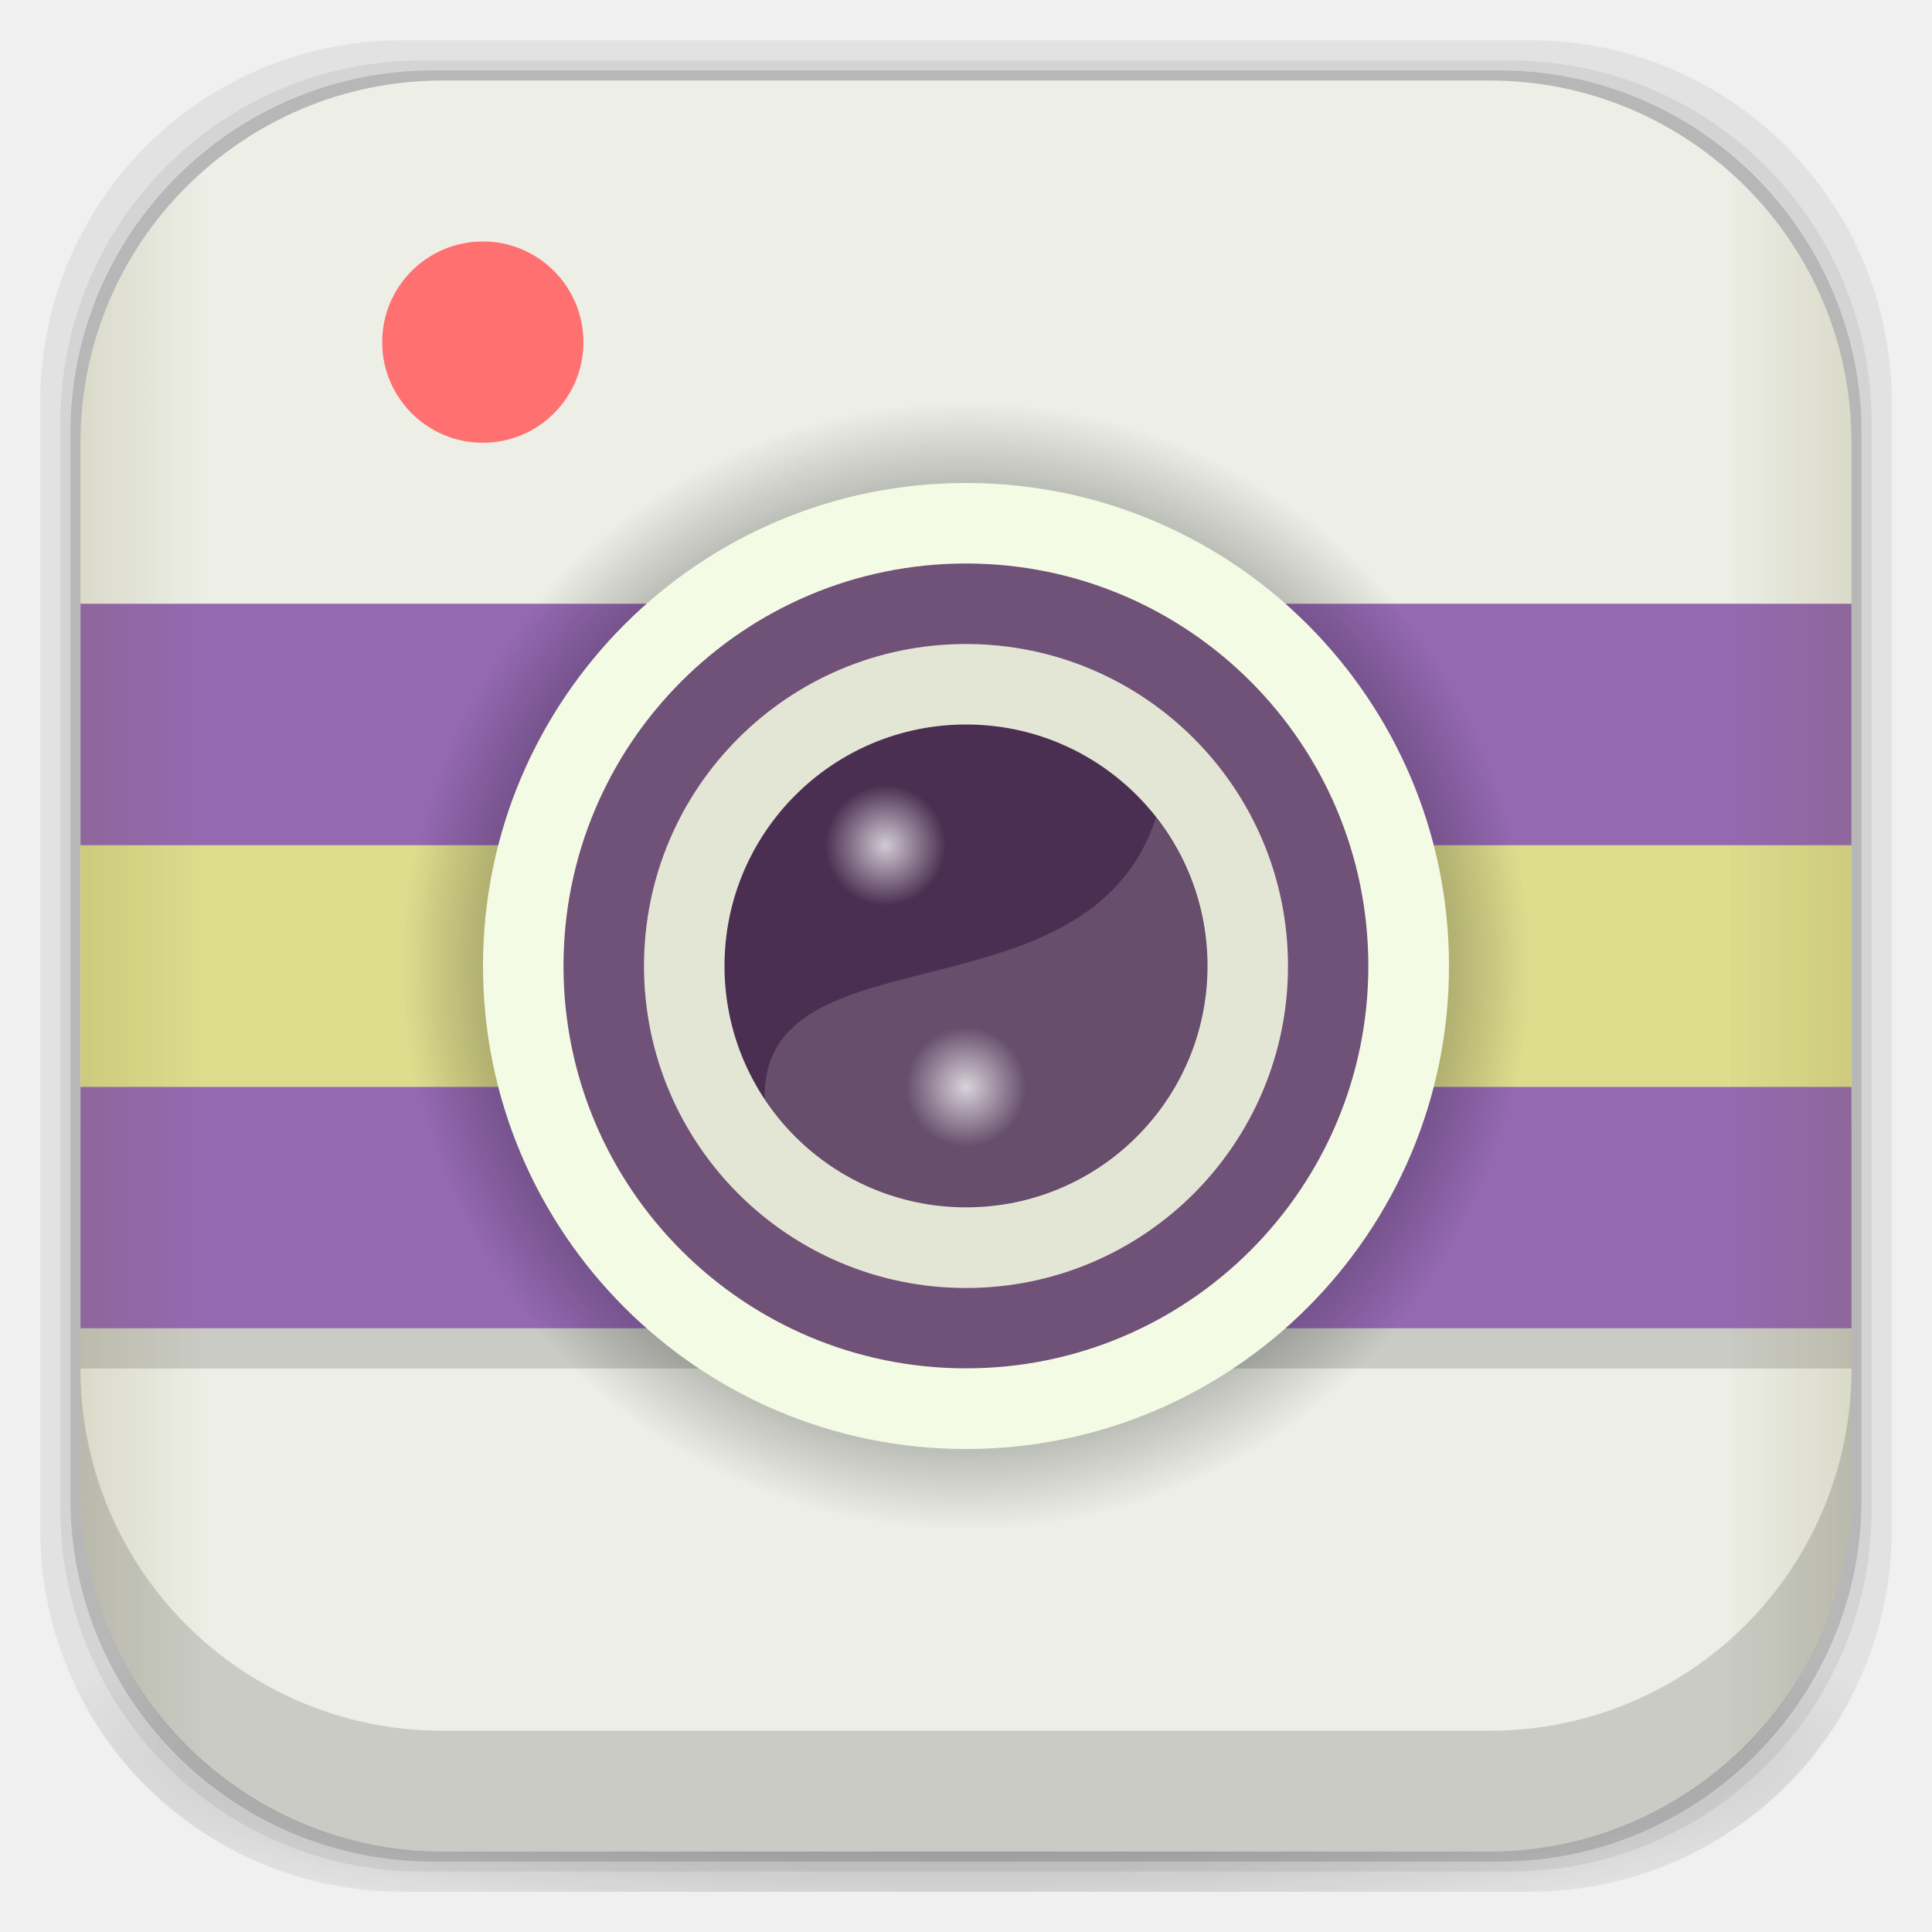
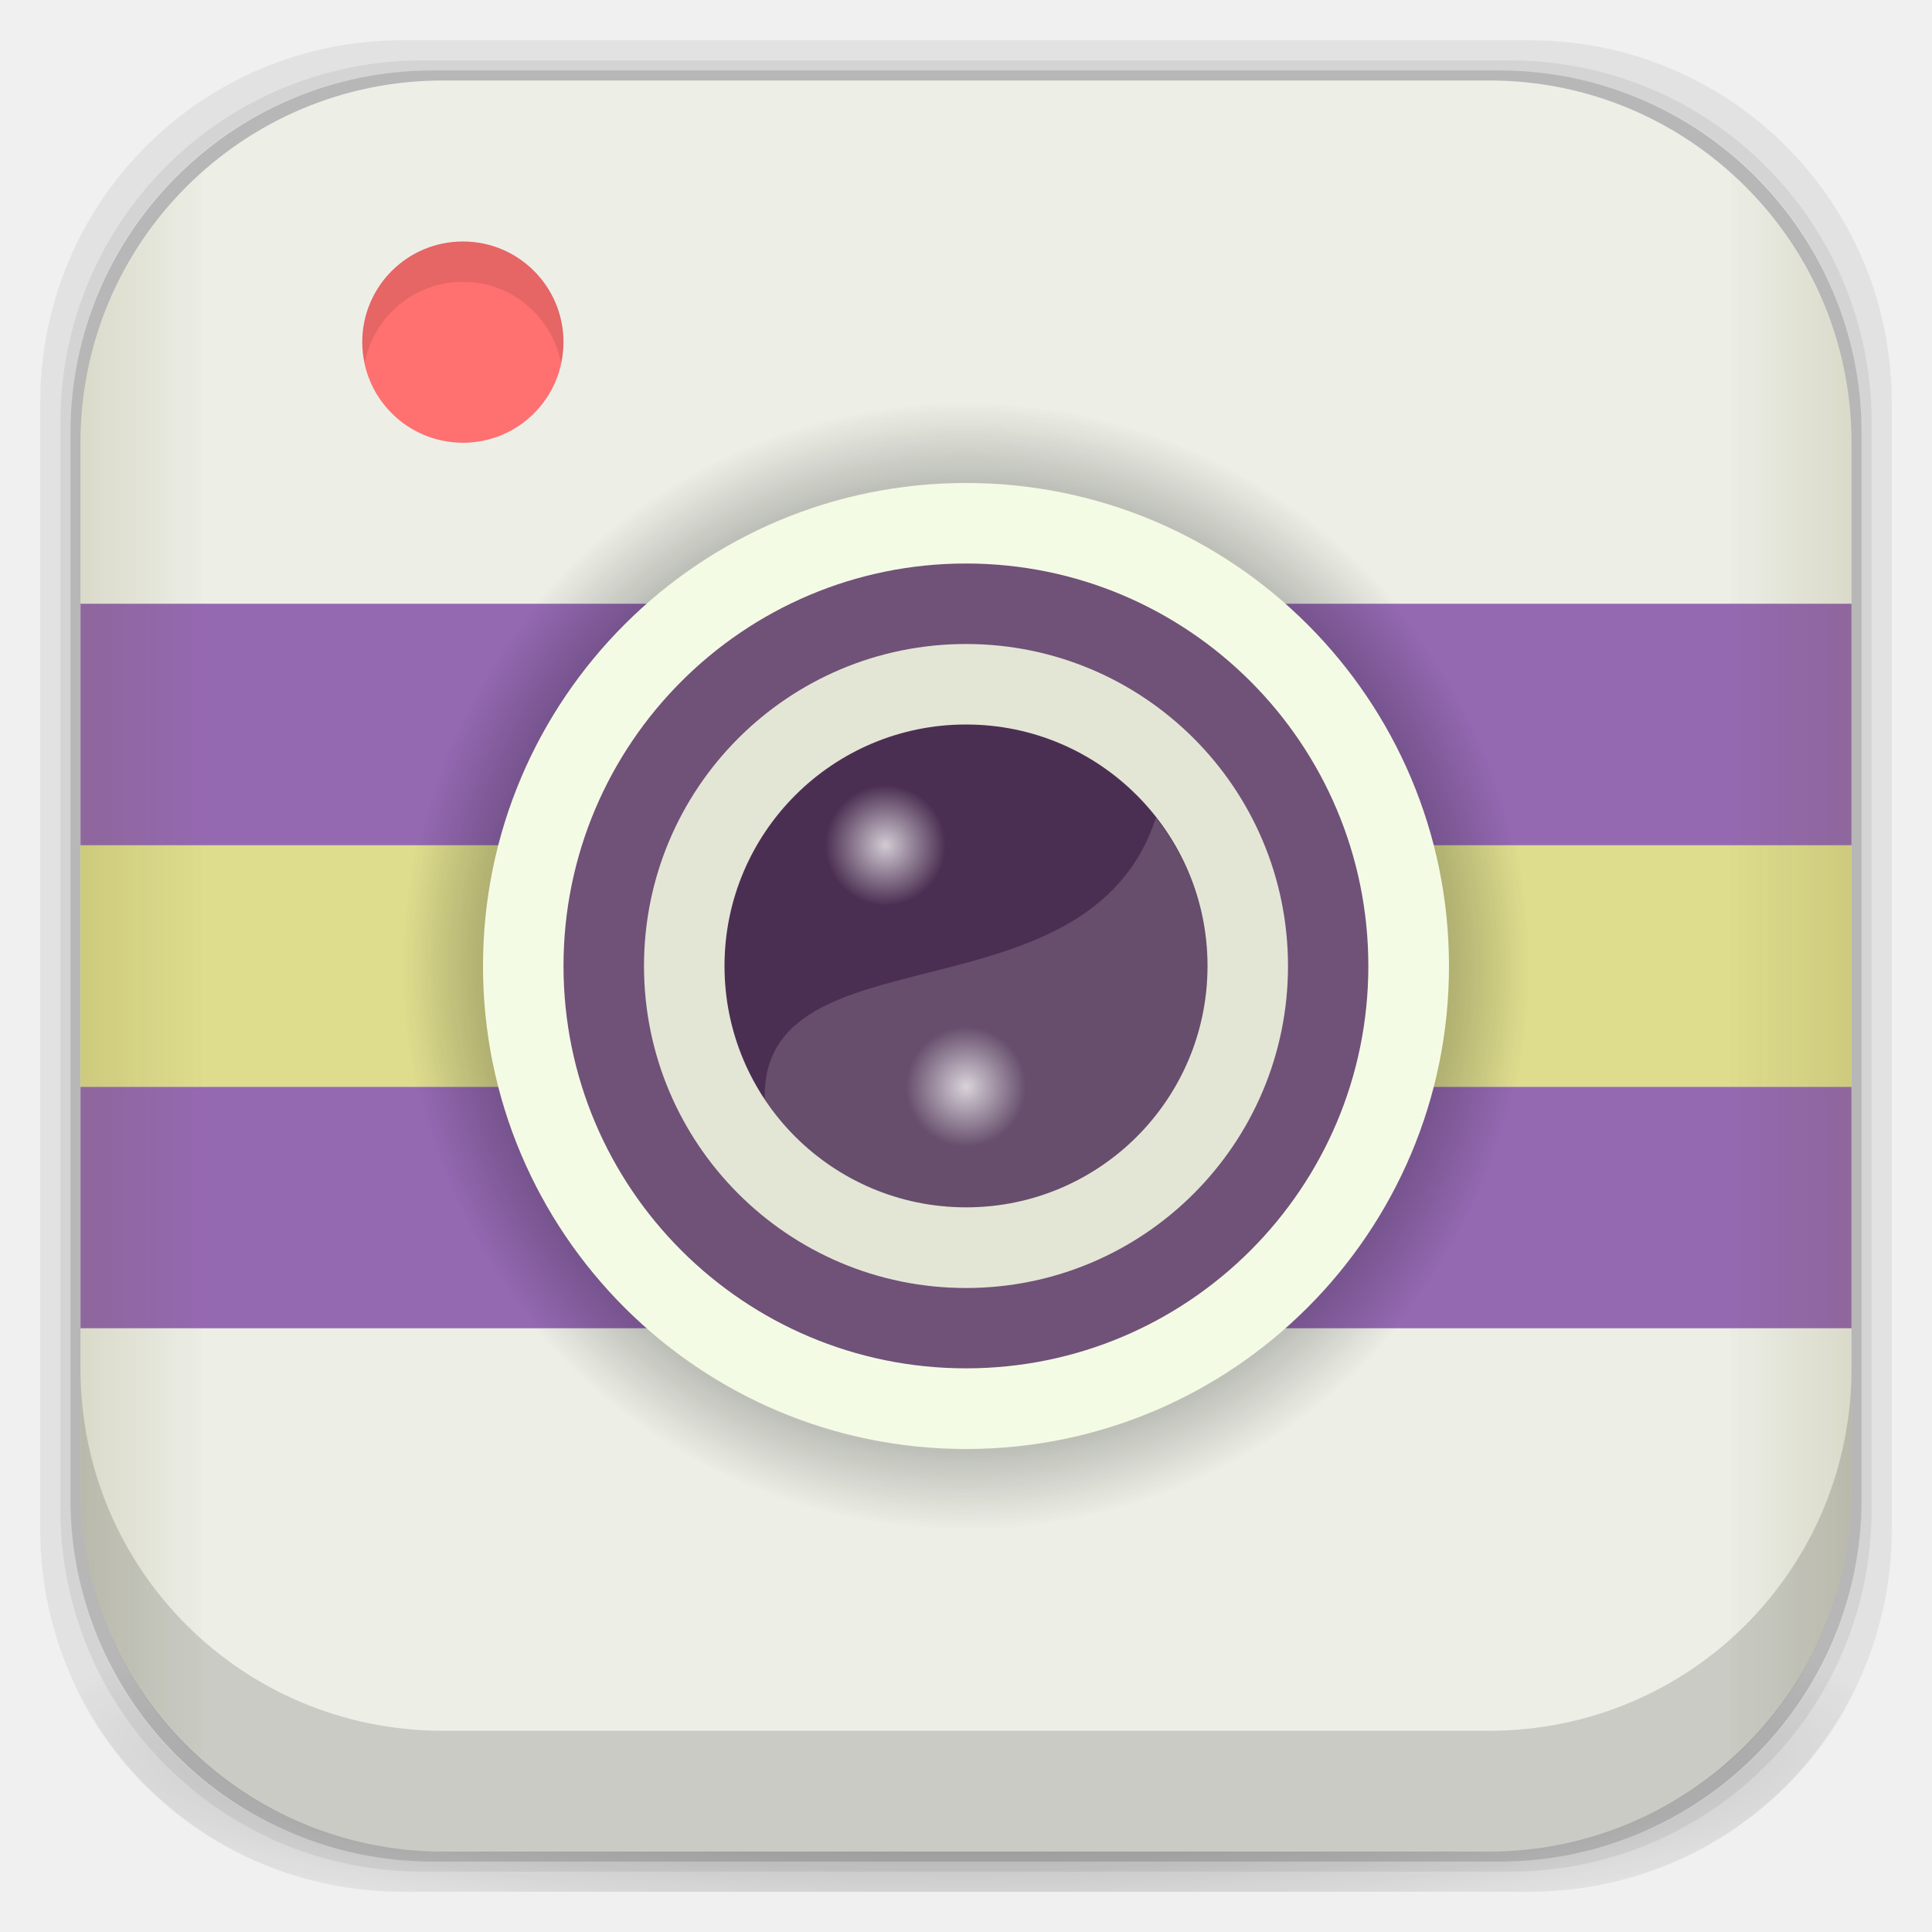
<svg xmlns="http://www.w3.org/2000/svg" xmlns:xlink="http://www.w3.org/1999/xlink" width="48" height="48" id="svg4230" version="1.1">
  <defs id="defs4232">
    <linearGradient id="linearGradient5513">
      <stop style="stop-color:#000000;stop-opacity:1;" offset="0" id="stop5515" />
      <stop style="stop-color:#000000;stop-opacity:0;" offset="1" id="stop5517" />
    </linearGradient>
    <linearGradient id="linearGradient4083">
      <stop id="stop4085" offset="0" style="stop-color:#dfded1;stop-opacity:1;" />
      <stop id="stop4087" offset="1" style="stop-color:#e8e7e0;stop-opacity:1;" />
    </linearGradient>
    <linearGradient id="linearGradient4044">
      <stop style="stop-color:#000000;stop-opacity:1;" offset="0" id="stop4046" />
      <stop style="stop-color:#ffffff;stop-opacity:1;" offset="1" id="stop4048" />
    </linearGradient>
    <linearGradient id="linearGradient4005">
      <stop id="stop4007" offset="0" style="stop-color:#e1e1e1;stop-opacity:1;" />
      <stop id="stop4009" offset="1" style="stop-color:#ececec;stop-opacity:1;" />
    </linearGradient>
    <linearGradient id="linearGradient3976">
      <stop style="stop-color:#c0c0c0;stop-opacity:1;" offset="0" id="stop3978" />
      <stop style="stop-color:#ffffff;stop-opacity:1;" offset="1" id="stop3980" />
    </linearGradient>
    <linearGradient id="linearGradient3874">
      <stop style="stop-color:#ea508d;stop-opacity:1;" offset="0" id="stop3876" />
      <stop style="stop-color:#e66296;stop-opacity:1;" offset="1" id="stop3878" />
    </linearGradient>
    <linearGradient id="linearGradient4026">
      <stop style="stop-color:#f1f1e9;stop-opacity:1;" offset="0" id="stop4028" />
      <stop style="stop-color:#f5f5ea;stop-opacity:1;" offset="1" id="stop4030" />
    </linearGradient>
    <linearGradient id="linearGradient4243">
      <stop style="stop-color:#000000;stop-opacity:1;" offset="0" id="stop4245" />
      <stop style="stop-color:#000000;stop-opacity:0;" offset="1" id="stop4247" />
    </linearGradient>
    <linearGradient id="linearGradient4216">
      <stop style="stop-color:#a0c4e6;stop-opacity:1;" offset="0" id="stop4218" />
      <stop style="stop-color:#d0e2f1;stop-opacity:1;" offset="1" id="stop4220" />
    </linearGradient>
    <linearGradient id="linearGradient4208">
      <stop style="stop-color:#70a3d6;stop-opacity:1;" offset="0" id="stop4210" />
      <stop style="stop-color:#88b6e1;stop-opacity:1;" offset="1" id="stop4212" />
    </linearGradient>
    <linearGradient id="linearGradient4200">
      <stop style="stop-color:#427dbe;stop-opacity:1;" offset="0" id="stop4202" />
      <stop style="stop-color:#739bd1;stop-opacity:1;" offset="1" id="stop4204" />
    </linearGradient>
    <linearGradient id="linearGradient4192">
      <stop style="stop-color:#4970a4;stop-opacity:1;" offset="0" id="stop4194" />
      <stop style="stop-color:#6090c0;stop-opacity:1;" offset="1" id="stop4196" />
    </linearGradient>
    <radialGradient xlink:href="#linearGradient3688-166-749-5-9-1" id="radialGradient4351" gradientUnits="userSpaceOnUse" gradientTransform="matrix(2.320171,0,0,0.4,28.61784,28.6)" cx="4.993" cy="43.5" fx="4.993" fy="43.5" r="2.5" />
    <linearGradient id="linearGradient3688-166-749-5-9-1">
      <stop id="stop2883-0-2-9" style="stop-color:#181818;stop-opacity:1" offset="0" />
      <stop id="stop2885-5-3-8" style="stop-color:#181818;stop-opacity:0" offset="1" />
    </linearGradient>
    <linearGradient id="linearGradient3688-464-309-8-9-4">
      <stop id="stop2889-9-9-1" style="stop-color:#181818;stop-opacity:1" offset="0" />
      <stop id="stop2891-4-2-9" style="stop-color:#181818;stop-opacity:0" offset="1" />
    </linearGradient>
    <linearGradient id="linearGradient3702-501-757-0-4-0">
      <stop id="stop2895-0-2-1" style="stop-color:#181818;stop-opacity:0" offset="0" />
      <stop id="stop2897-2-8-2" style="stop-color:#181818;stop-opacity:1" offset="0.5" />
      <stop id="stop2899-6-1-6" style="stop-color:#181818;stop-opacity:0" offset="1" />
    </linearGradient>
    <linearGradient id="linearGradient3811-3">
      <stop style="stop-color:#000000;stop-opacity:1;" offset="0" id="stop3813-0" />
      <stop style="stop-color:#000000;stop-opacity:0;" offset="1" id="stop3815-0" />
    </linearGradient>
    <clipPath id="clipPath-887332295">
      <g id="g3945" transform="translate(0,-1004.362)">
        <rect id="rect3947" fill="#1890d0" width="46" height="46" x="1" y="1005.36" rx="4" />
      </g>
    </clipPath>
    <clipPath id="clipPath-867792831">
      <g id="g3940" transform="translate(0,-1004.362)">
        <rect id="rect3942" fill="#1890d0" width="46" height="46" x="1" y="1005.36" rx="4" />
      </g>
    </clipPath>
    <linearGradient gradientTransform="translate(-47.99779,0.00221467)" gradientUnits="userSpaceOnUse" x2="47" x1="1" id="linearGradient3764">
      <stop id="stop3935" stop-opacity="1" stop-color="#e4e4e4" />
      <stop id="stop3937" stop-opacity="1" stop-color="#eee" offset="1" />
    </linearGradient>
    <radialGradient xlink:href="#linearGradient4243" id="radialGradient4274" gradientUnits="userSpaceOnUse" gradientTransform="matrix(1.043478,0,0,0.1956518,-1.04348,35.18481)" cx="24" cy="42.5" fx="24" fy="42.5" r="23" />
    <linearGradient xlink:href="#linearGradient4026" id="linearGradient4032" x1="-41.198" y1="1042.721" x2="-41.198" y2="1002.003" gradientUnits="userSpaceOnUse" />
    <linearGradient xlink:href="#linearGradient4026" id="linearGradient4078" gradientUnits="userSpaceOnUse" x1="-41.198" y1="1042.721" x2="-41.198" y2="1002.003" />
    <linearGradient xlink:href="#linearGradient4026" id="linearGradient4114" gradientUnits="userSpaceOnUse" x1="-41.198" y1="1042.721" x2="-41.198" y2="1002.003" />
    <linearGradient xlink:href="#linearGradient4026" id="linearGradient4150" gradientUnits="userSpaceOnUse" x1="-41.198" y1="1042.721" x2="-41.198" y2="1002.003" />
    <linearGradient xlink:href="#linearGradient4083" id="linearGradient3880" x1="26" y1="46" x2="26" y2="2" gradientUnits="userSpaceOnUse" />
    <linearGradient xlink:href="#linearGradient4005" id="linearGradient4015" gradientUnits="userSpaceOnUse" x1="16" y1="22" x2="16" y2="12" />
    <linearGradient xlink:href="#linearGradient4005" id="linearGradient4017" gradientUnits="userSpaceOnUse" x1="16" y1="22" x2="16" y2="12" gradientTransform="matrix(0.6,0,0,-0.6,6.4,27.2)" />
    <clipPath id="clipPath-247239647">
      <g transform="translate(0,-1004.362)" id="g17">
        <rect style="fill:#1890d0" rx="4" y="1005.36" x="1" height="46" width="46" id="rect19" />
      </g>
    </clipPath>
    <radialGradient id="radial0" gradientUnits="userSpaceOnUse" cx="6.773" cy="6.773" r="3.669" gradientTransform="scale(3.543307,3.543307)">
      <stop stop-color="#000" stop-opacity="1" id="stop22" />
      <stop offset="1" stop-color="#000" stop-opacity="0" id="stop24" />
    </radialGradient>
    <radialGradient id="radialGradient3146" gradientUnits="userSpaceOnUse" cx="6.773" cy="6.773" r="3.669" gradientTransform="scale(3.543307,3.543307)">
      <stop stop-color="#000" stop-opacity="1" id="stop3148" />
      <stop offset="1" stop-color="#000" stop-opacity="0" id="stop3150" />
    </radialGradient>
    <radialGradient id="radial1" gradientUnits="userSpaceOnUse" cx="6.773" cy="6.773" r="3.669" gradientTransform="scale(3.543307,3.543307)">
      <stop stop-color="#000" stop-opacity="0.251" id="stop27" />
      <stop offset="1" stop-color="#000" stop-opacity="0" id="stop29" />
    </radialGradient>
    <radialGradient id="radialGradient3155" gradientUnits="userSpaceOnUse" cx="6.773" cy="6.773" r="3.669" gradientTransform="scale(3.543307,3.543307)">
      <stop stop-color="#000" stop-opacity="0.251" id="stop3157" />
      <stop offset="1" stop-color="#000" stop-opacity="0" id="stop3159" />
    </radialGradient>
    <radialGradient id="radial2" gradientUnits="userSpaceOnUse" cx="6.209" cy="5.927" r="0.282" gradientTransform="matrix(5.31496,0,0,5.31496,-11,-10.5)">
      <stop stop-color="#fff" stop-opacity="0.749" id="stop32" />
      <stop offset="1" stop-color="#fff" stop-opacity="0" id="stop34" />
    </radialGradient>
    <radialGradient id="radial3" gradientUnits="userSpaceOnUse" cx="6.209" cy="5.927" r="0.282" gradientTransform="matrix(5.31496,0,0,5.31496,-8.999999,-4.499999)" xlink:href="#radial2" />
    <radialGradient id="radialGradient3165" gradientUnits="userSpaceOnUse" cx="6.209" cy="5.927" r="0.282" gradientTransform="matrix(5.31496,0,0,5.31496,-11,-10.5)">
      <stop stop-color="#fff" stop-opacity="0.749" id="stop3167" />
      <stop offset="1" stop-color="#fff" stop-opacity="0" id="stop3169" />
    </radialGradient>
    <radialGradient xlink:href="#radial0" id="radialGradient3208" gradientUnits="userSpaceOnUse" gradientTransform="scale(3.543307,3.543307)" cx="6.773" cy="6.773" r="3.669" />
    <radialGradient xlink:href="#radial1" id="radialGradient3210" gradientUnits="userSpaceOnUse" gradientTransform="scale(3.543307,3.543307)" cx="6.773" cy="6.773" r="3.669" />
    <radialGradient xlink:href="#radial0" id="radialGradient3231" gradientUnits="userSpaceOnUse" gradientTransform="scale(3.543307,3.543307)" cx="6.773" cy="6.773" r="3.669" />
    <radialGradient xlink:href="#radial1" id="radialGradient3233" gradientUnits="userSpaceOnUse" gradientTransform="scale(3.543307,3.543307)" cx="6.773" cy="6.773" r="3.669" />
    <radialGradient xlink:href="#radial0" id="radialGradient3253" gradientUnits="userSpaceOnUse" gradientTransform="scale(3.543307,3.543307)" cx="6.773" cy="6.773" r="3.669" />
    <radialGradient xlink:href="#radial1" id="radialGradient3255" gradientUnits="userSpaceOnUse" gradientTransform="scale(3.543307,3.543307)" cx="6.773" cy="6.773" r="3.669" />
    <radialGradient xlink:href="#radial2" id="radialGradient3262" gradientUnits="userSpaceOnUse" gradientTransform="matrix(5.31496,0,0,5.31496,-8.999999,999.8622)" cx="6.209" cy="5.927" r="0.282" />
    <radialGradient xlink:href="#radial2" id="radialGradient3265" gradientUnits="userSpaceOnUse" gradientTransform="matrix(5.31496,0,0,5.31496,-11,993.8622)" cx="6.209" cy="5.927" r="0.282" />
    <radialGradient xlink:href="#linearGradient5513" id="radialGradient5519" cx="24" cy="1028.362" fx="24" fy="1028.362" r="14" gradientUnits="userSpaceOnUse" />
    <linearGradient xlink:href="#linearGradient4083-5" id="linearGradient3880-7" x1="26" y1="46" x2="26" y2="2" gradientUnits="userSpaceOnUse" />
    <linearGradient id="linearGradient4083-5">
      <stop id="stop4085-7" offset="0" style="stop-color:#dfded1;stop-opacity:1;" />
      <stop id="stop4087-2" offset="1" style="stop-color:#e8e7e0;stop-opacity:1;" />
    </linearGradient>
    <linearGradient gradientTransform="translate(0,1004.362)" y2="2" x2="26" y1="46" x1="26" gradientUnits="userSpaceOnUse" id="linearGradient5542" xlink:href="#linearGradient4083-5" />
    <linearGradient xlink:href="#linearGradient4284" id="linearGradient4290" x1="1" y1="24" x2="4" y2="24" gradientUnits="userSpaceOnUse" />
    <linearGradient id="linearGradient4284">
      <stop style="stop-color:#63570f;stop-opacity:0.686;" offset="0" id="stop4286" />
      <stop style="stop-color:#63570f;stop-opacity:0.059;" offset="1" id="stop4288" />
    </linearGradient>
    <linearGradient gradientTransform="matrix(1,0,0,1.142857,1,-3.4286)" y2="24" x2="4" y1="24" x1="1" gradientUnits="userSpaceOnUse" id="linearGradient3102" xlink:href="#linearGradient4284" />
    <linearGradient xlink:href="#linearGradient4284" id="linearGradient5619" gradientUnits="userSpaceOnUse" gradientTransform="matrix(-1,0,0,1.142857,47,1000.934)" x1="1" y1="24" x2="4" y2="24" />
  </defs>
  <g id="layer3" style="display:inline">
    <path style="opacity:0.06;fill:#000000;fill-opacity:1;stroke:none" d="M 10,1 C 5.014,1 1,5.014 1,10 l 0,28 c 0,4.986 4.014,9 9,9 l 28,0 c 4.986,0 9,-4.014 9,-9 L 47,10 C 47,5.014 42.986,1 38,1 L 10,1 z m 0.5,0.5 27,0 c 4.986,0 9,4.014 9,9 l 0,27 c 0,4.986 -4.014,9 -9,9 l -27,0 c -4.986,0 -9,-4.014 -9,-9 l 0,-27 c 0,-4.986 4.014,-9 9,-9 z" id="rect3829" />
    <path style="opacity:0.12;fill:#000000;fill-opacity:1;stroke:none" d="m 10.5,1.5 c -4.986,0 -9,4.014 -9,9 l 0,27 c 0,4.986 4.014,9 9,9 l 27,0 c 4.986,0 9,-4.014 9,-9 l 0,-27 c 0,-4.986 -4.014,-9 -9,-9 l -27,0 z m 0.25,0.25 26.5,0 c 4.986,0 9,4.014 9,9 l 0,26.5 c 0,4.986 -4.014,9 -9,9 l -26.5,0 c -4.986,0 -9,-4.014 -9,-9 l 0,-26.5 c 0,-4.986 4.014,-9 9,-9 z" id="rect3827" />
    <rect style="opacity:0.24;fill:#000000;fill-opacity:1;stroke:none" id="rect3038-4" width="44.5" height="44.5" x="1.75" y="1.75" ry="9" rx="9" />
  </g>
  <g id="layer6" style="display:inline">
    <path style="opacity:0.3;fill:url(#radialGradient4274);fill-opacity:1;stroke:none" d="M 1.031,39 C 1.519,43.519 5.347,47 10,47 l 28,0 c 4.653,0 8.481,-3.481 8.969,-8 l -45.938,0 z" id="rect4241" />
  </g>
  <g id="layer2" style="display:inline">
    <rect style="fill:#edefe7;fill-opacity:1;stroke:none" id="rect3038" width="44" height="44" x="2" y="2" ry="9" rx="9" />
  </g>
  <g id="layer1" transform="translate(0,-1004.362)" style="display:inline">
-     <path id="path5570" d="m 2,1032.362 0,6 44,0 0,-6 -44,0 z" style="fill:#000000;fill-opacity:1;fill-rule:nonzero;stroke:none;opacity:0.15" />
    <path style="fill:#9569b2;fill-opacity:1;fill-rule:nonzero;stroke:none" d="M 2 27 L 2 33 L 46 33 L 46 27 L 2 27 z " transform="translate(0,1004.362)" id="path124" />
    <path style="fill:#dedd8e;fill-opacity:1;fill-rule:nonzero;stroke:none" d="M 2 21 L 2 27 L 46 27 L 46 21 L 2 21 z " transform="translate(0,1004.362)" id="path120" />
    <path style="fill:#9569b2;fill-opacity:1;fill-rule:nonzero;stroke:none" d="M 2 15 L 2 21 L 46 21 L 46 15 L 2 15 z " transform="translate(0,1004.362)" id="path118" />
    <path style="fill:url(#radialGradient5519);fill-opacity:1;fill-rule:evenodd;stroke:none" d="m 24,1014.362 c 7.734,0 14,6.271 14,14 0,7.734 -6.266,14 -14,14 -7.729,0 -14,-6.266 -14,-14 0,-7.729 6.271,-14 14,-14 m 0,0" id="path5521" />
-     <path style="fill:#ff7070;fill-opacity:1;fill-rule:evenodd;stroke:none" d="m 11.995,1010.362 0.005,0 c 1.377,0 2.495,1.12 2.495,2.502 l 0,0 c 0,1.379 -1.119,2.498 -2.495,2.498 l -0.005,0 c -1.381,0 -2.5,-1.12 -2.5,-2.498 l 0,0 c 0,-1.383 1.119,-2.502 2.5,-2.502 m 0,0" id="path116" />
+     <path style="fill:#ff7070;fill-opacity:1;fill-rule:evenodd;stroke:none" d="m 11.5,1010.362 0.005,0 c 1.377,0 2.495,1.12 2.495,2.502 l 0,0 c 0,1.379 -1.119,2.498 -2.495,2.498 l -0.005,0 c -1.381,0 -2.5,-1.12 -2.5,-2.498 l 0,0 c 0,-1.383 1.119,-2.502 2.5,-2.502 m 0,0" id="path116" />
    <use height="1052.362" width="744.094" y="0" x="0" style="fill:url(#radialGradient3253);fill-rule:evenodd;stroke:none" xlink:href="#SVGCleanerId_0" id="use122" transform="translate(0,1004.362)" />
    <use height="1052.362" width="744.094" y="0" x="0" style="fill:url(#radialGradient3255);fill-rule:evenodd;stroke:none" xlink:href="#SVGCleanerId_0" id="use126" transform="translate(0,1004.362)" />
    <path id="path5568" d="m 24,1014.362 c 7.734,0 14,6.271 14,14 0,7.734 -6.266,14 -14,14 -7.729,0 -14,-6.266 -14,-14 0,-7.729 6.271,-14 14,-14 m 0,0" style="fill:url(#radialGradient5519);fill-opacity:1;fill-rule:evenodd;stroke:none;opacity:0.5" />
    <path style="fill:#f4fbe5;fill-opacity:1;fill-rule:evenodd;stroke:none" d="m 24,1016.362 c 6.629,0 12,5.375 12,12 0,6.629 -5.371,12 -12,12 -6.625,0 -12,-5.371 -12,-12 0,-6.625 5.375,-12 12,-12 m 0,0" id="path128" />
    <path style="fill:#705178;fill-opacity:1;fill-rule:evenodd;stroke:none" d="m 24,1018.362 c 5.52,0 9.996,4.477 9.996,10 0,5.52 -4.477,9.996 -9.996,9.996 -5.523,0 -10,-4.477 -10,-9.996 0,-5.523 4.477,-10 10,-10 m 0,0" id="path130" />
    <path style="fill:#e4e6d5;fill-opacity:1;fill-rule:evenodd;stroke:none" d="m 24,1020.362 c 4.418,0 8,3.582 8,8 0,4.418 -3.582,8 -8,8 -4.422,0 -8,-3.582 -8,-8 0,-4.422 3.582,-8 8,-8 m 0,0" id="path132" />
    <path style="fill:#4b2f52;fill-opacity:1;fill-rule:evenodd;stroke:none" d="m 24,1022.362 0.004,0 c 3.313,0 5.996,2.688 5.996,6 l 0,0 c 0,3.313 -2.684,5.996 -5.996,5.996 l -0.004,0 c -3.313,0 -6,-2.684 -6,-5.996 l 0,-0 c 0,-3.313 2.688,-6 6,-6 m 0,0" id="path134" />
    <path style="fill:#ffffff;fill-opacity:0.149;fill-rule:nonzero;stroke:none" d="m 28.719,1024.675 c -1.664,5.164 -9.824,2.688 -9.719,7 1.074,1.617 2.906,2.688 5,2.688 3.324,0 6,-2.676 6,-6 0,-1.398 -0.484,-2.668 -1.281,-3.688 m 0,0" id="path136" />
    <path style="fill:url(#radialGradient3265);fill-rule:evenodd;stroke:none" d="m 22,1023.862 0.004,0 c 0.828,0 1.5,0.668 1.5,1.496 l 0,0 c 0,0.828 -0.672,1.5 -1.5,1.5 l -0.004,0 c -0.828,0 -1.5,-0.672 -1.5,-1.5 l 0,-0 c 0,-0.828 0.672,-1.496 1.5,-1.496 m 0,0" id="path138" />
    <path style="fill:url(#radialGradient3262);fill-rule:evenodd;stroke:none" d="m 24,1029.862 0.004,0 c 0.828,0 1.496,0.672 1.496,1.5 l 0,0 c 0,0.828 -0.668,1.5 -1.496,1.5 l -0.004,0 c -0.828,0 -1.5,-0.672 -1.5,-1.5 l 0,-0 c 0,-0.828 0.672,-1.5 1.5,-1.5 m 0,0" id="path140" />
    <path style="opacity:0.2;fill:url(#linearGradient3102);fill-opacity:1;stroke:none" d="M 5 4.312 C 3.166 5.958 2 8.331 2 11 L 2 37 C 2 39.669 3.166 42.042 5 43.688 L 5 4.312 z " transform="translate(0,1004.362)" id="rect4052" />
    <path id="path5617" d="m 43,1008.675 c 1.834,1.645 3,4.019 3,6.688 l 0,26 c 0,2.669 -1.166,5.042 -3,6.688 l 0,-39.375 z" style="opacity:0.2;fill:url(#linearGradient5619);fill-opacity:1;stroke:none" />
+     <path style="fill:#000000;fill-opacity:1;fill-rule:evenodd;stroke:none;opacity:0.1" d="M 11.5 6 C 10.119 6 9 7.117 9 8.5 C 9 8.672 9.029 8.838 9.062 9 C 9.296 7.859 10.291 7 11.5 7 C 12.705 7 13.705 7.859 13.938 9 C 13.971 8.837 14 8.672 14 8.5 C 14 7.117 12.877 6 11.5 6 z " transform="translate(0,1004.362)" id="path3919" />
  </g>
  <g id="layer4" style="display:inline">
    <path style="opacity:0.15;fill:#000000;fill-opacity:1;stroke:none" d="m 2,34 0,3 c 0,4.986 4.014,9 9,9 l 26,0 c 4.986,0 9,-4.014 9,-9 l 0,-3 c 0,4.986 -4.014,9 -9,9 L 11,43 C 6.014,43 2,38.986 2,34 z" id="rect3038-42" />
  </g>
  <g id="layer7" style="display:none">
    <rect rx="9" ry="9" y="2" x="2" height="44" width="44" id="rect4169" style="fill:#abe1ad;fill-opacity:1;stroke:none;display:inline" />
  </g>
</svg>
